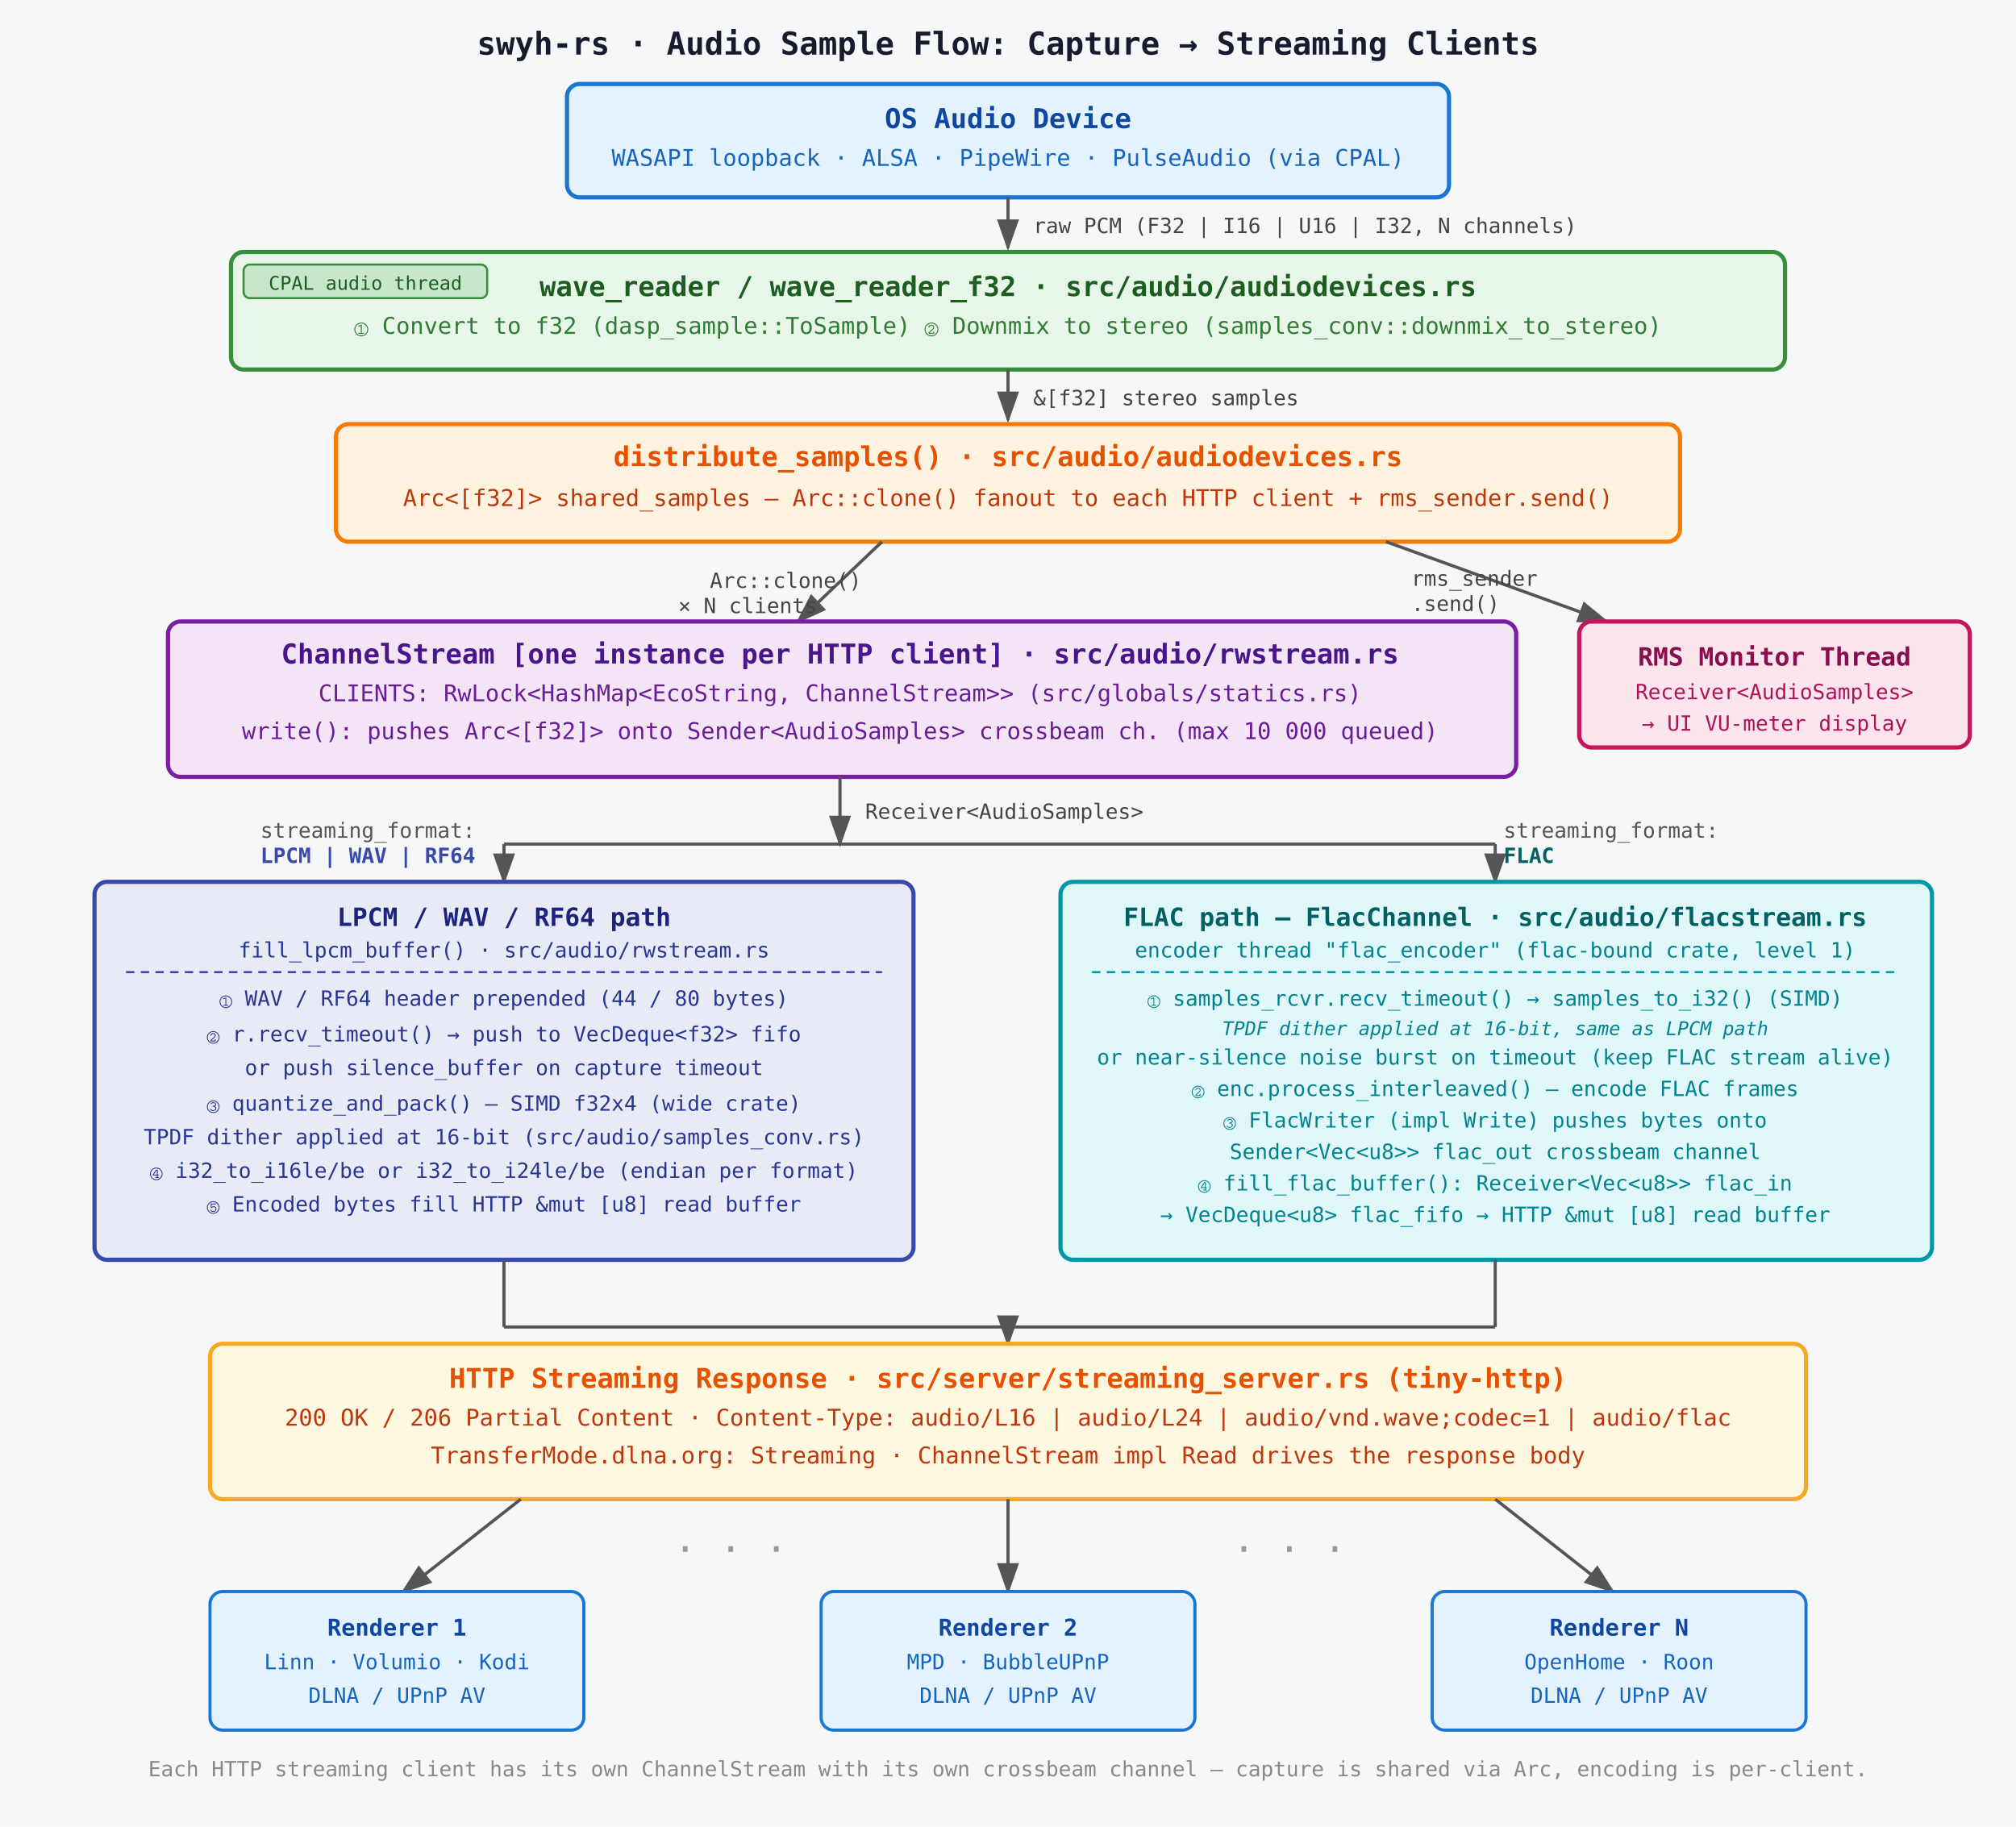
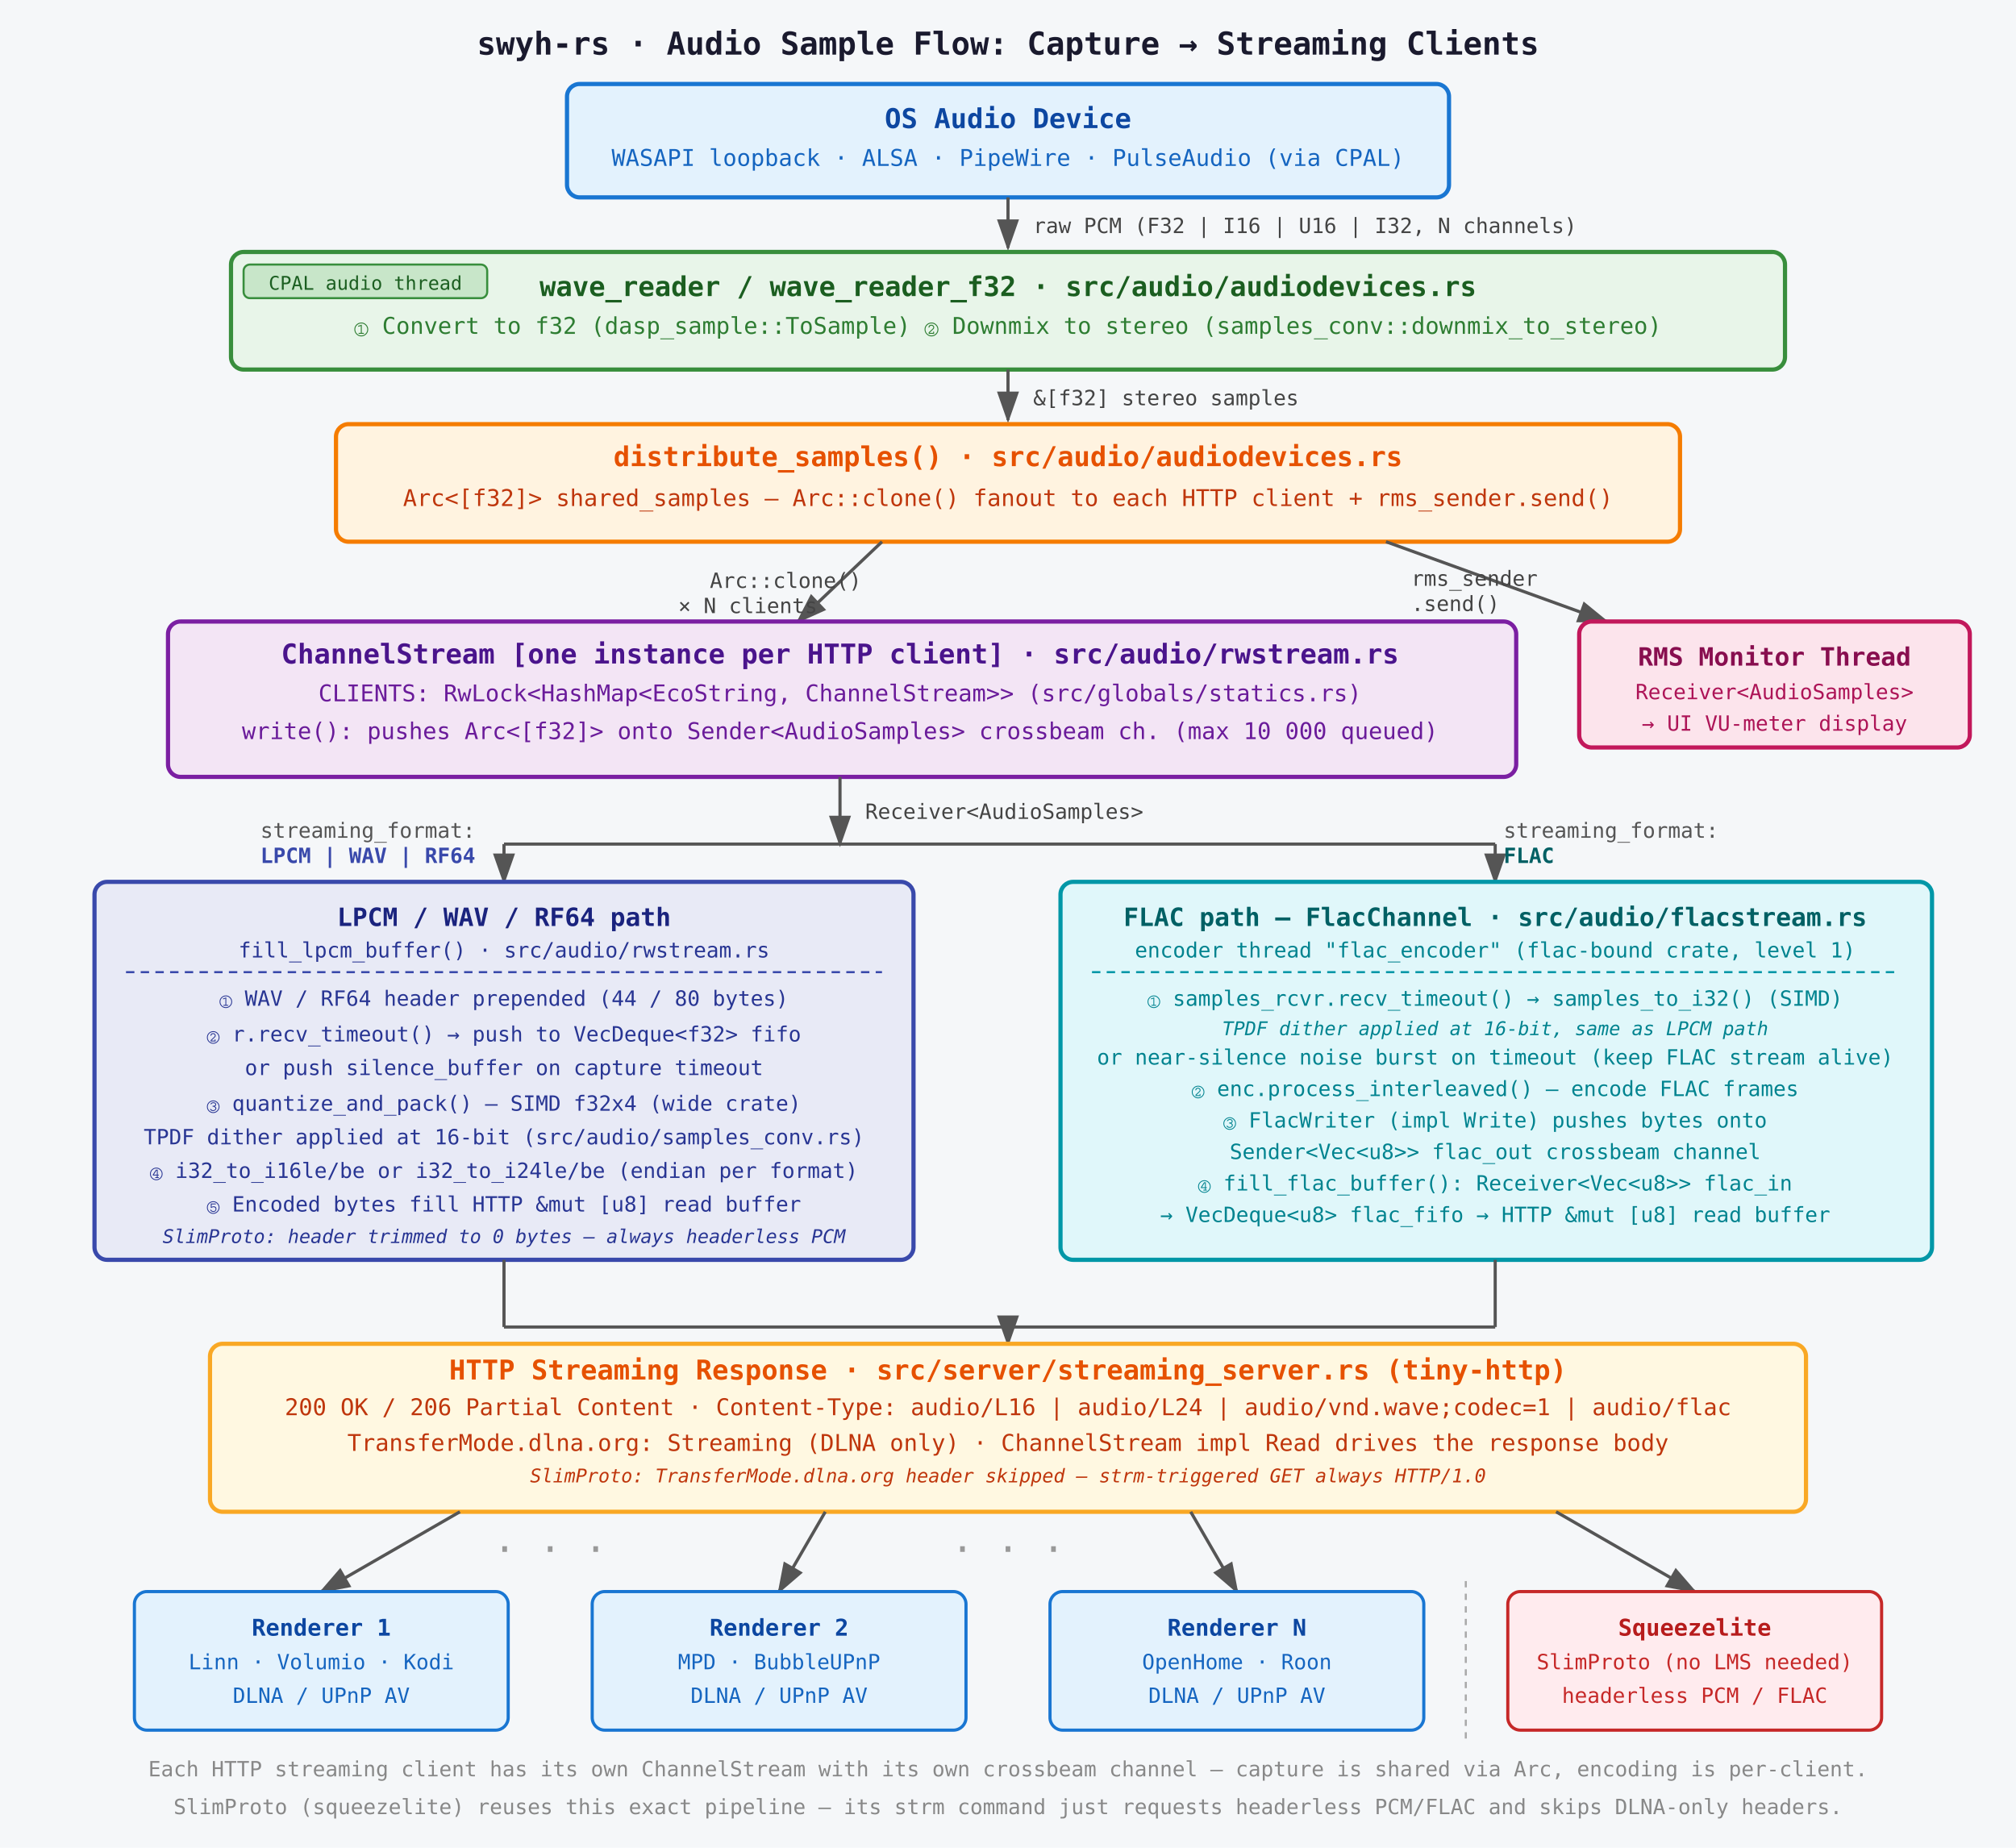
- <svg xmlns="http://www.w3.org/2000/svg" width="960" height="870" viewBox="0 0 960 870">
+ <svg xmlns="http://www.w3.org/2000/svg" width="960" height="880" viewBox="0 0 960 880">
  <defs>
    <marker id="arr" markerWidth="10" markerHeight="7" refX="9" refY="3.5" orient="auto">
      <polygon points="0 0, 10 3.5, 0 7" fill="#555" />
    </marker>
    <style>
      text { font-family: ui-monospace, "Cascadia Code", "Consolas", monospace; }
    </style>
  </defs>
-   <rect width="960" height="870" fill="#f5f7f9" />
+   <rect width="960" height="880" fill="#f5f7f9" />
  <text x="480" y="26" text-anchor="middle" font-size="15" font-weight="bold" fill="#1a1a2e">swyh-rs · Audio Sample Flow: Capture → Streaming Clients</text>
  <rect x="270" y="40" width="420" height="54" fill="#e3f2fd" stroke="#1976d2" stroke-width="2" rx="6" />
  <text x="480" y="61" text-anchor="middle" font-size="13" font-weight="bold" fill="#0d47a1">OS Audio Device</text>
  <text x="480" y="79" text-anchor="middle" font-size="11" fill="#1565c0">WASAPI loopback · ALSA · PipeWire · PulseAudio  (via CPAL)</text>
  <line x1="480" y1="94" x2="480" y2="118" stroke="#555" stroke-width="1.5" marker-end="url(#arr)" />
  <text x="492" y="111" font-size="10" fill="#444">raw PCM  (F32 | I16 | U16 | I32,  N channels)</text>
  <rect x="110" y="120" width="740" height="56" fill="#e8f5e9" stroke="#388e3c" stroke-width="2" rx="6" />
  <text x="480" y="141" text-anchor="middle" font-size="13" font-weight="bold" fill="#1b5e20">wave_reader / wave_reader_f32  ·  src/audio/audiodevices.rs</text>
  <text x="480" y="159" text-anchor="middle" font-size="11" fill="#2e7d32">① Convert to f32 (dasp_sample::ToSample)  ② Downmix to stereo (samples_conv::downmix_to_stereo)</text>
  <rect x="116" y="126" width="116" height="16" fill="#c8e6c9" stroke="#388e3c" stroke-width="1" rx="3" />
  <text x="174" y="138" text-anchor="middle" font-size="9" fill="#1b5e20">CPAL audio thread</text>
  <line x1="480" y1="176" x2="480" y2="200" stroke="#555" stroke-width="1.5" marker-end="url(#arr)" />
  <text x="492" y="193" font-size="10" fill="#444">&amp;[f32]  stereo samples</text>
  <rect x="160" y="202" width="640" height="56" fill="#fff3e0" stroke="#f57c00" stroke-width="2" rx="6" />
  <text x="480" y="222" text-anchor="middle" font-size="13" font-weight="bold" fill="#e65100">distribute_samples()  ·  src/audio/audiodevices.rs</text>
  <text x="480" y="241" text-anchor="middle" font-size="11" fill="#bf360c">Arc&lt;[f32]&gt; shared_samples — Arc::clone() fanout to each HTTP client + rms_sender.send()</text>
  <line x1="420" y1="258" x2="380" y2="296" stroke="#555" stroke-width="1.5" marker-end="url(#arr)" />
  <text x="338" y="280" font-size="10" fill="#444">Arc::clone()</text>
  <text x="323" y="292" font-size="10" fill="#444">× N clients</text>
  <line x1="660" y1="258" x2="765" y2="296" stroke="#555" stroke-width="1.5" marker-end="url(#arr)" />
  <text x="672" y="279" font-size="10" fill="#444">rms_sender</text>
  <text x="672" y="291" font-size="10" fill="#444">.send()</text>
  <rect x="752" y="296" width="186" height="60" fill="#fce4ec" stroke="#c2185b" stroke-width="2" rx="6" />
  <text x="845" y="317" text-anchor="middle" font-size="12" font-weight="bold" fill="#880e4f">RMS Monitor Thread</text>
  <text x="845" y="333" text-anchor="middle" font-size="10" fill="#ad1457">Receiver&lt;AudioSamples&gt;</text>
  <text x="845" y="348" text-anchor="middle" font-size="10" fill="#ad1457">→ UI VU-meter display</text>
  <rect x="80" y="296" width="642" height="74" fill="#f3e5f5" stroke="#7b1fa2" stroke-width="2" rx="6" />
  <text x="400" y="316" text-anchor="middle" font-size="13" font-weight="bold" fill="#4a148c">ChannelStream  [one instance per HTTP client]  ·  src/audio/rwstream.rs</text>
  <text x="400" y="334" text-anchor="middle" font-size="11" fill="#6a1b9a">CLIENTS: RwLock&lt;HashMap&lt;EcoString, ChannelStream&gt;&gt;  (src/globals/statics.rs)</text>
  <text x="400" y="352" text-anchor="middle" font-size="11" fill="#6a1b9a">write(): pushes Arc&lt;[f32]&gt; onto Sender&lt;AudioSamples&gt; crossbeam ch.  (max 10 000 queued)</text>
  <line x1="400" y1="370" x2="400" y2="402" stroke="#555" stroke-width="1.5" marker-end="url(#arr)" />
  <text x="412" y="390" font-size="10" fill="#444">Receiver&lt;AudioSamples&gt;</text>
  <line x1="240" y1="402" x2="712" y2="402" stroke="#555" stroke-width="1.5" />
  <line x1="240" y1="402" x2="240" y2="420" stroke="#555" stroke-width="1.5" marker-end="url(#arr)" />
  <line x1="712" y1="402" x2="712" y2="420" stroke="#555" stroke-width="1.5" marker-end="url(#arr)" />
  <text x="124" y="399" font-size="10" fill="#555">streaming_format:</text>
  <text x="124" y="411" font-size="10" font-weight="bold" fill="#3949ab">LPCM | WAV | RF64</text>
  <text x="716" y="399" font-size="10" fill="#555">streaming_format:</text>
  <text x="716" y="411" font-size="10" font-weight="bold" fill="#006064">FLAC</text>
  <rect x="45" y="420" width="390" height="180" fill="#e8eaf6" stroke="#3949ab" stroke-width="2" rx="6" />
  <text x="240" y="441" text-anchor="middle" font-size="12" font-weight="bold" fill="#1a237e">LPCM / WAV / RF64 path</text>
  <text x="240" y="456" text-anchor="middle" font-size="10" fill="#283593">fill_lpcm_buffer()  ·  src/audio/rwstream.rs</text>
  <line x1="60" y1="463" x2="420" y2="463" stroke="#3949ab" stroke-width="1" stroke-dasharray="4,3" />
  <text x="240" y="479" text-anchor="middle" font-size="10" fill="#283593">① WAV / RF64 header prepended (44 / 80 bytes)</text>
  <text x="240" y="496" text-anchor="middle" font-size="10" fill="#283593">② r.recv_timeout() → push to VecDeque&lt;f32&gt; fifo</text>
  <text x="240" y="512" text-anchor="middle" font-size="10" fill="#283593">   or push silence_buffer on capture timeout</text>
  <text x="240" y="529" text-anchor="middle" font-size="10" fill="#283593">③ quantize_and_pack()  —  SIMD f32x4 (wide crate)</text>
  <text x="240" y="545" text-anchor="middle" font-size="10" fill="#283593">   TPDF dither applied at 16-bit  (src/audio/samples_conv.rs)</text>
  <text x="240" y="561" text-anchor="middle" font-size="10" fill="#283593">④ i32_to_i16le/be  or  i32_to_i24le/be  (endian per format)</text>
  <text x="240" y="577" text-anchor="middle" font-size="10" fill="#283593">⑤ Encoded bytes fill HTTP &amp;mut [u8] read buffer</text>
+   <text x="240" y="592" text-anchor="middle" font-size="9" fill="#283593" font-style="italic">SlimProto: header trimmed to 0 bytes — always headerless PCM</text>
  <rect x="505" y="420" width="415" height="180" fill="#e0f7fa" stroke="#0097a7" stroke-width="2" rx="6" />
  <text x="712" y="441" text-anchor="middle" font-size="12" font-weight="bold" fill="#006064">FLAC path  —  FlacChannel  ·  src/audio/flacstream.rs</text>
  <text x="712" y="456" text-anchor="middle" font-size="10" fill="#00838f">encoder thread "flac_encoder"  (flac-bound crate, level 1)</text>
  <line x1="520" y1="463" x2="905" y2="463" stroke="#0097a7" stroke-width="1" stroke-dasharray="4,3" />
  <text x="712" y="479" text-anchor="middle" font-size="10" fill="#00838f">① samples_rcvr.recv_timeout()  →  samples_to_i32() (SIMD)</text>
  <text x="712" y="493" text-anchor="middle" font-size="9" fill="#00838f" font-style="italic">   TPDF dither applied at 16-bit, same as LPCM path</text>
  <text x="712" y="507" text-anchor="middle" font-size="10" fill="#00838f">   or near-silence noise burst on timeout (keep FLAC stream alive)</text>
  <text x="712" y="522" text-anchor="middle" font-size="10" fill="#00838f">② enc.process_interleaved() — encode FLAC frames</text>
  <text x="712" y="537" text-anchor="middle" font-size="10" fill="#00838f">③ FlacWriter (impl Write) pushes bytes onto</text>
  <text x="712" y="552" text-anchor="middle" font-size="10" fill="#00838f">   Sender&lt;Vec&lt;u8&gt;&gt;  flac_out  crossbeam channel</text>
  <text x="712" y="567" text-anchor="middle" font-size="10" fill="#00838f">④ fill_flac_buffer(): Receiver&lt;Vec&lt;u8&gt;&gt;  flac_in</text>
  <text x="712" y="582" text-anchor="middle" font-size="10" fill="#00838f">   → VecDeque&lt;u8&gt; flac_fifo → HTTP &amp;mut [u8] read buffer</text>
  <line x1="240" y1="600" x2="240" y2="632" stroke="#555" stroke-width="1.5" />
  <line x1="712" y1="600" x2="712" y2="632" stroke="#555" stroke-width="1.5" />
  <line x1="240" y1="632" x2="712" y2="632" stroke="#555" stroke-width="1.5" />
  <line x1="480" y1="632" x2="480" y2="640" stroke="#555" stroke-width="1.5" marker-end="url(#arr)" />
-   <rect x="100" y="640" width="760" height="74" fill="#fff8e1" stroke="#f9a825" stroke-width="2" rx="6" />
-   <text x="480" y="661" text-anchor="middle" font-size="13" font-weight="bold" fill="#e65100">HTTP Streaming Response  ·  src/server/streaming_server.rs  (tiny-http)</text>
-   <text x="480" y="679" text-anchor="middle" font-size="11" fill="#bf360c">200 OK / 206 Partial Content  ·  Content-Type: audio/L16 | audio/L24 | audio/vnd.wave;codec=1 | audio/flac</text>
-   <text x="480" y="697" text-anchor="middle" font-size="11" fill="#bf360c">TransferMode.dlna.org: Streaming  ·  ChannelStream impl Read drives the response body</text>
-   <line x1="248" y1="714" x2="192" y2="758" stroke="#555" stroke-width="1.5" marker-end="url(#arr)" />
-   <line x1="480" y1="714" x2="480" y2="758" stroke="#555" stroke-width="1.5" marker-end="url(#arr)" />
-   <line x1="712" y1="714" x2="768" y2="758" stroke="#555" stroke-width="1.5" marker-end="url(#arr)" />
-   <text x="348" y="744" text-anchor="middle" font-size="18" fill="#999">· · ·</text>
-   <text x="614" y="744" text-anchor="middle" font-size="18" fill="#999">· · ·</text>
-   <rect x="100" y="758" width="178" height="66" fill="#e3f2fd" stroke="#1976d2" stroke-width="1.5" rx="6" />
-   <text x="189" y="779" text-anchor="middle" font-size="11" font-weight="bold" fill="#0d47a1">Renderer 1</text>
-   <text x="189" y="795" text-anchor="middle" font-size="10" fill="#1565c0">Linn · Volumio · Kodi</text>
-   <text x="189" y="811" text-anchor="middle" font-size="10" fill="#1565c0">DLNA / UPnP AV</text>
-   <rect x="391" y="758" width="178" height="66" fill="#e3f2fd" stroke="#1976d2" stroke-width="1.5" rx="6" />
-   <text x="480" y="779" text-anchor="middle" font-size="11" font-weight="bold" fill="#0d47a1">Renderer 2</text>
-   <text x="480" y="795" text-anchor="middle" font-size="10" fill="#1565c0">MPD · BubbleUPnP</text>
-   <text x="480" y="811" text-anchor="middle" font-size="10" fill="#1565c0">DLNA / UPnP AV</text>
-   <rect x="682" y="758" width="178" height="66" fill="#e3f2fd" stroke="#1976d2" stroke-width="1.5" rx="6" />
-   <text x="771" y="779" text-anchor="middle" font-size="11" font-weight="bold" fill="#0d47a1">Renderer N</text>
-   <text x="771" y="795" text-anchor="middle" font-size="10" fill="#1565c0">OpenHome · Roon</text>
-   <text x="771" y="811" text-anchor="middle" font-size="10" fill="#1565c0">DLNA / UPnP AV</text>
+   <rect x="100" y="640" width="760" height="80" fill="#fff8e1" stroke="#f9a825" stroke-width="2" rx="6" />
+   <text x="480" y="657" text-anchor="middle" font-size="13" font-weight="bold" fill="#e65100">HTTP Streaming Response  ·  src/server/streaming_server.rs  (tiny-http)</text>
+   <text x="480" y="674" text-anchor="middle" font-size="11" fill="#bf360c">200 OK / 206 Partial Content  ·  Content-Type: audio/L16 | audio/L24 | audio/vnd.wave;codec=1 | audio/flac</text>
+   <text x="480" y="691" text-anchor="middle" font-size="11" fill="#bf360c">TransferMode.dlna.org: Streaming (DLNA only)  ·  ChannelStream impl Read drives the response body</text>
+   <text x="480" y="706" text-anchor="middle" font-size="9" fill="#bf360c" font-style="italic">SlimProto: TransferMode.dlna.org header skipped — strm-triggered GET always HTTP/1.0</text>
+   <line x1="219" y1="720" x2="153" y2="758" stroke="#555" stroke-width="1.5" marker-end="url(#arr)" />
+   <line x1="393" y1="720" x2="371" y2="758" stroke="#555" stroke-width="1.5" marker-end="url(#arr)" />
+   <line x1="567" y1="720" x2="589" y2="758" stroke="#555" stroke-width="1.5" marker-end="url(#arr)" />
+   <line x1="741" y1="720" x2="807" y2="758" stroke="#555" stroke-width="1.5" marker-end="url(#arr)" />
+   <text x="262" y="744" text-anchor="middle" font-size="18" fill="#999">· · ·</text>
+   <text x="480" y="744" text-anchor="middle" font-size="18" fill="#999">· · ·</text>
+   <line x1="698" y1="753" x2="698" y2="829" stroke="#aaa" stroke-width="1" stroke-dasharray="3,3" />
+   <rect x="64" y="758" width="178" height="66" fill="#e3f2fd" stroke="#1976d2" stroke-width="1.5" rx="6" />
+   <text x="153" y="779" text-anchor="middle" font-size="11" font-weight="bold" fill="#0d47a1">Renderer 1</text>
+   <text x="153" y="795" text-anchor="middle" font-size="10" fill="#1565c0">Linn · Volumio · Kodi</text>
+   <text x="153" y="811" text-anchor="middle" font-size="10" fill="#1565c0">DLNA / UPnP AV</text>
+   <rect x="282" y="758" width="178" height="66" fill="#e3f2fd" stroke="#1976d2" stroke-width="1.5" rx="6" />
+   <text x="371" y="779" text-anchor="middle" font-size="11" font-weight="bold" fill="#0d47a1">Renderer 2</text>
+   <text x="371" y="795" text-anchor="middle" font-size="10" fill="#1565c0">MPD · BubbleUPnP</text>
+   <text x="371" y="811" text-anchor="middle" font-size="10" fill="#1565c0">DLNA / UPnP AV</text>
+   <rect x="500" y="758" width="178" height="66" fill="#e3f2fd" stroke="#1976d2" stroke-width="1.5" rx="6" />
+   <text x="589" y="779" text-anchor="middle" font-size="11" font-weight="bold" fill="#0d47a1">Renderer N</text>
+   <text x="589" y="795" text-anchor="middle" font-size="10" fill="#1565c0">OpenHome · Roon</text>
+   <text x="589" y="811" text-anchor="middle" font-size="10" fill="#1565c0">DLNA / UPnP AV</text>
+   <rect x="718" y="758" width="178" height="66" fill="#ffebee" stroke="#c62828" stroke-width="1.5" rx="6" />
+   <text x="807" y="779" text-anchor="middle" font-size="11" font-weight="bold" fill="#b71c1c">Squeezelite</text>
+   <text x="807" y="795" text-anchor="middle" font-size="10" fill="#c62828">SlimProto (no LMS needed)</text>
+   <text x="807" y="811" text-anchor="middle" font-size="10" fill="#c62828">headerless PCM / FLAC</text>
  <text x="480" y="846" text-anchor="middle" font-size="10" fill="#888">Each HTTP streaming client has its own ChannelStream with its own crossbeam channel — capture is shared via Arc, encoding is per-client.</text>
+   <text x="480" y="864" text-anchor="middle" font-size="10" fill="#888">SlimProto (squeezelite) reuses this exact pipeline — its strm command just requests headerless PCM/FLAC and skips DLNA-only headers.</text>
</svg>
